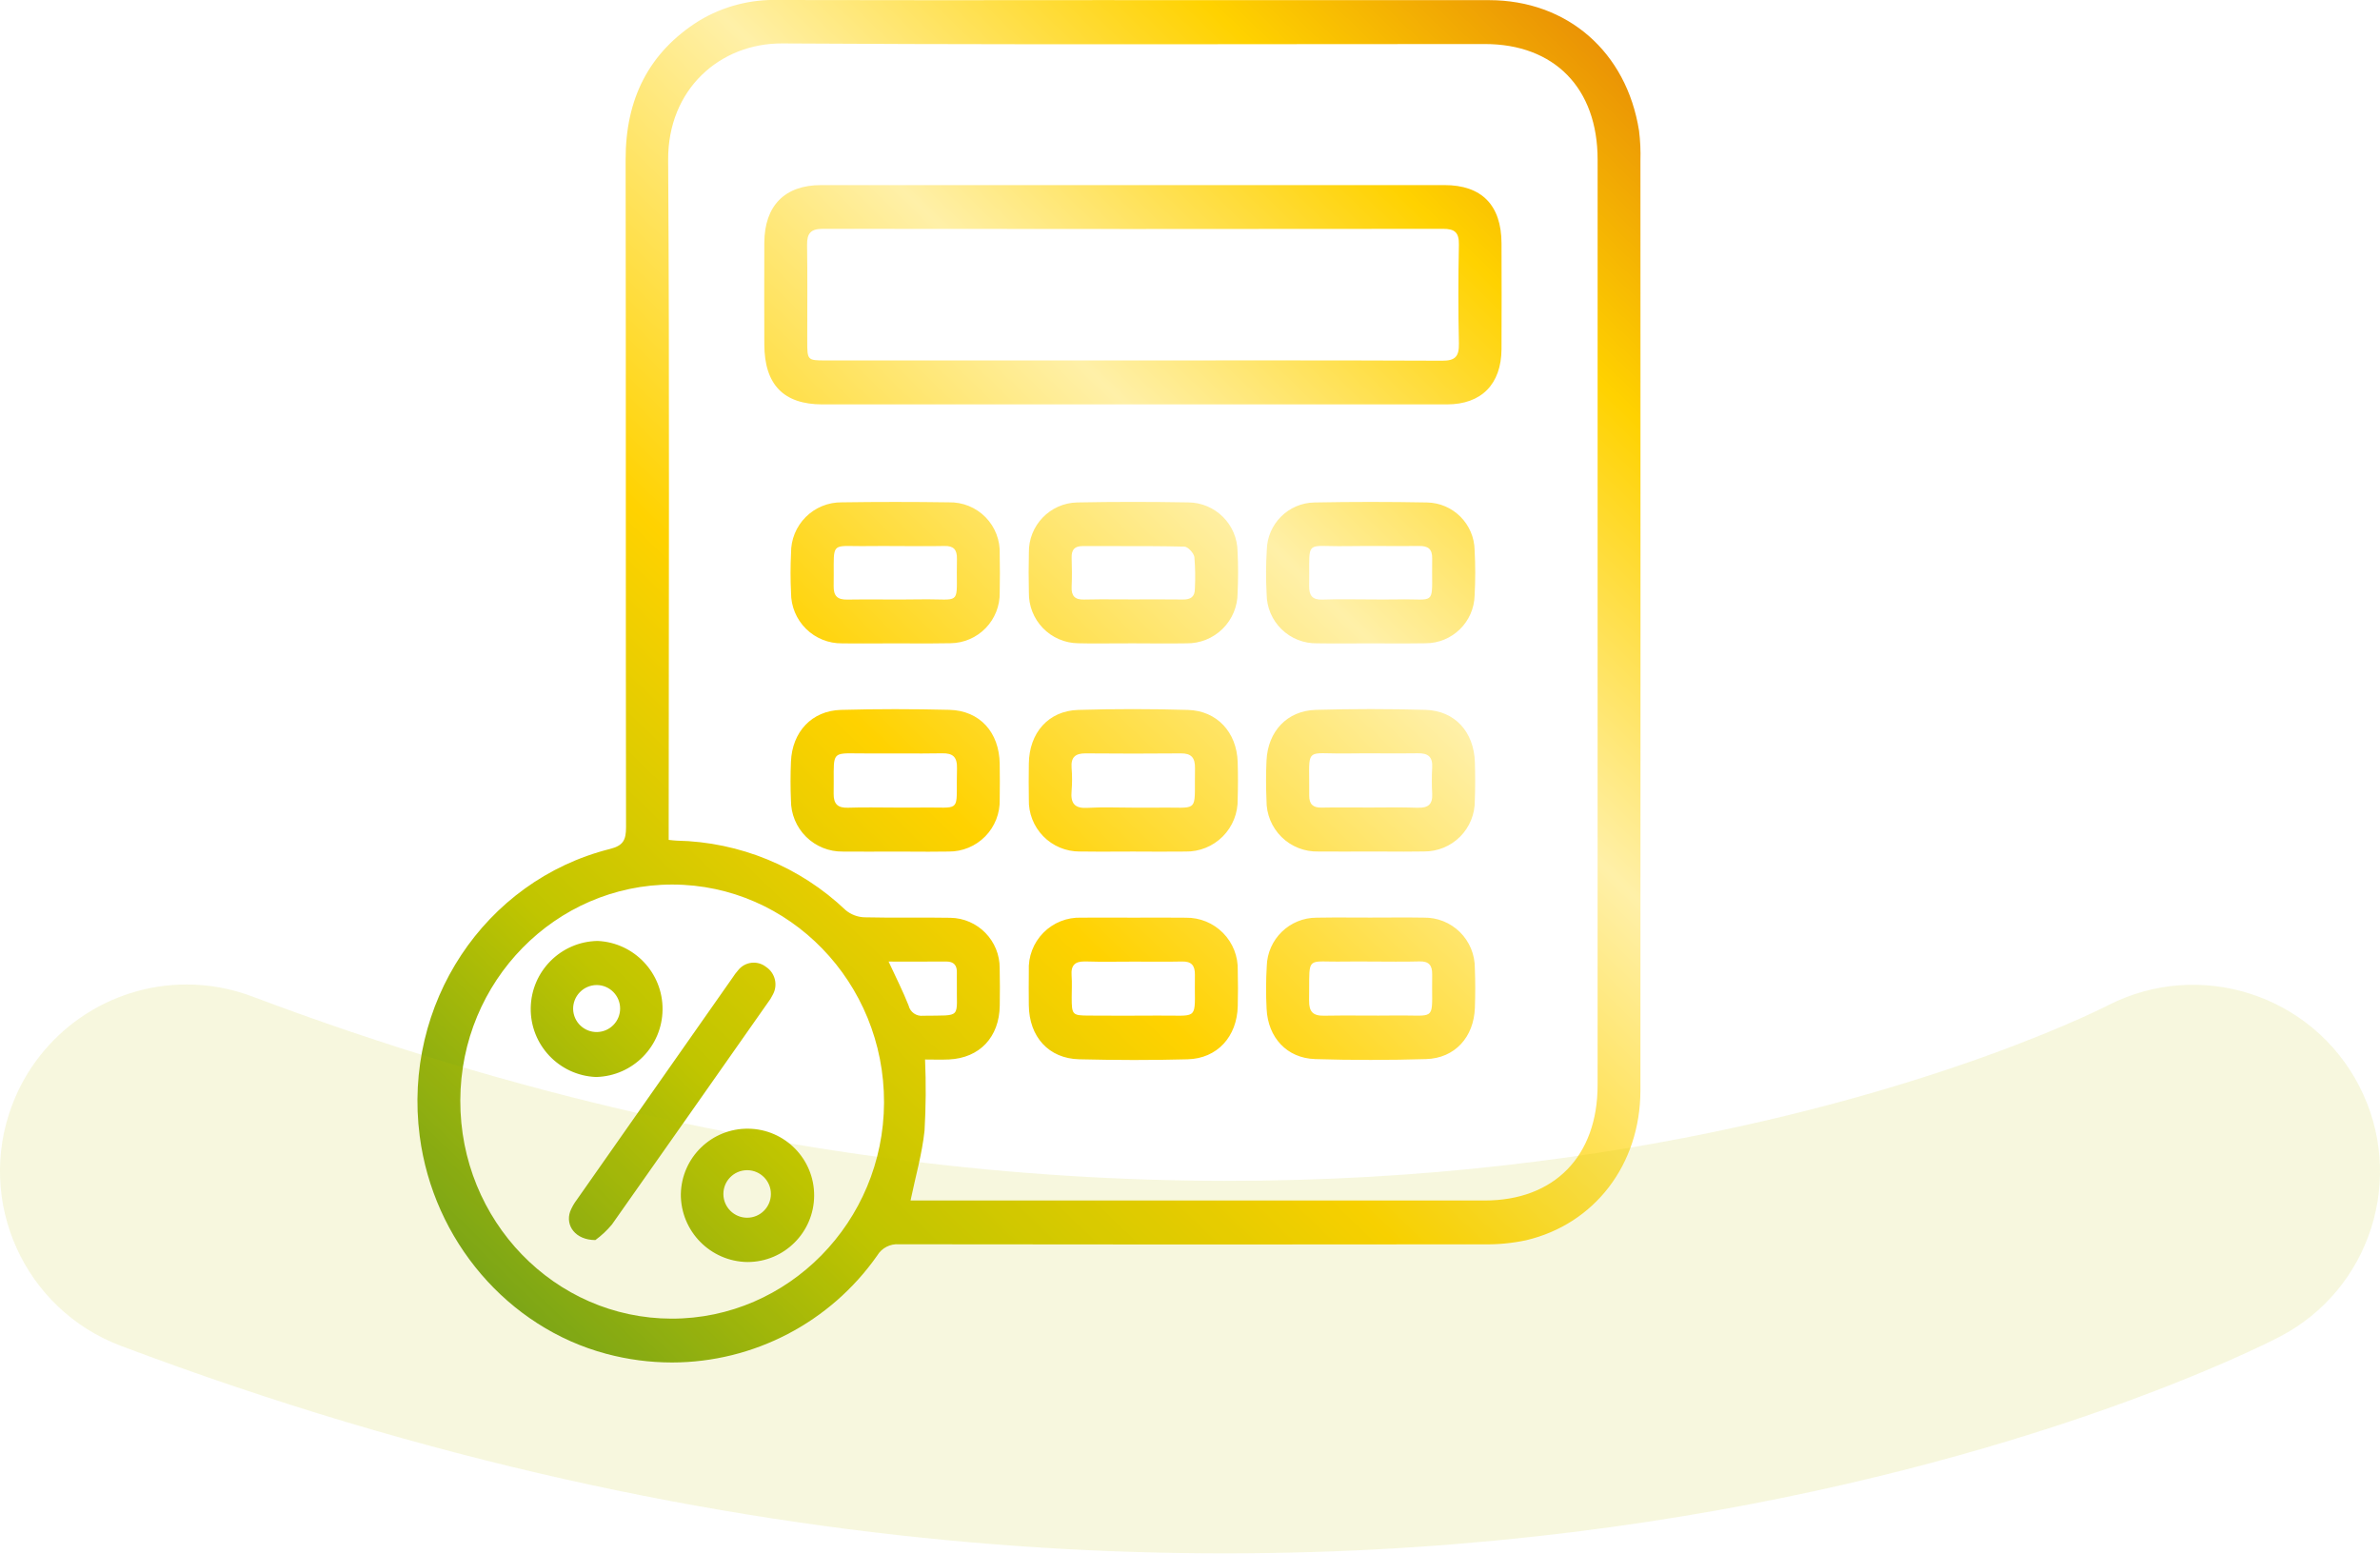
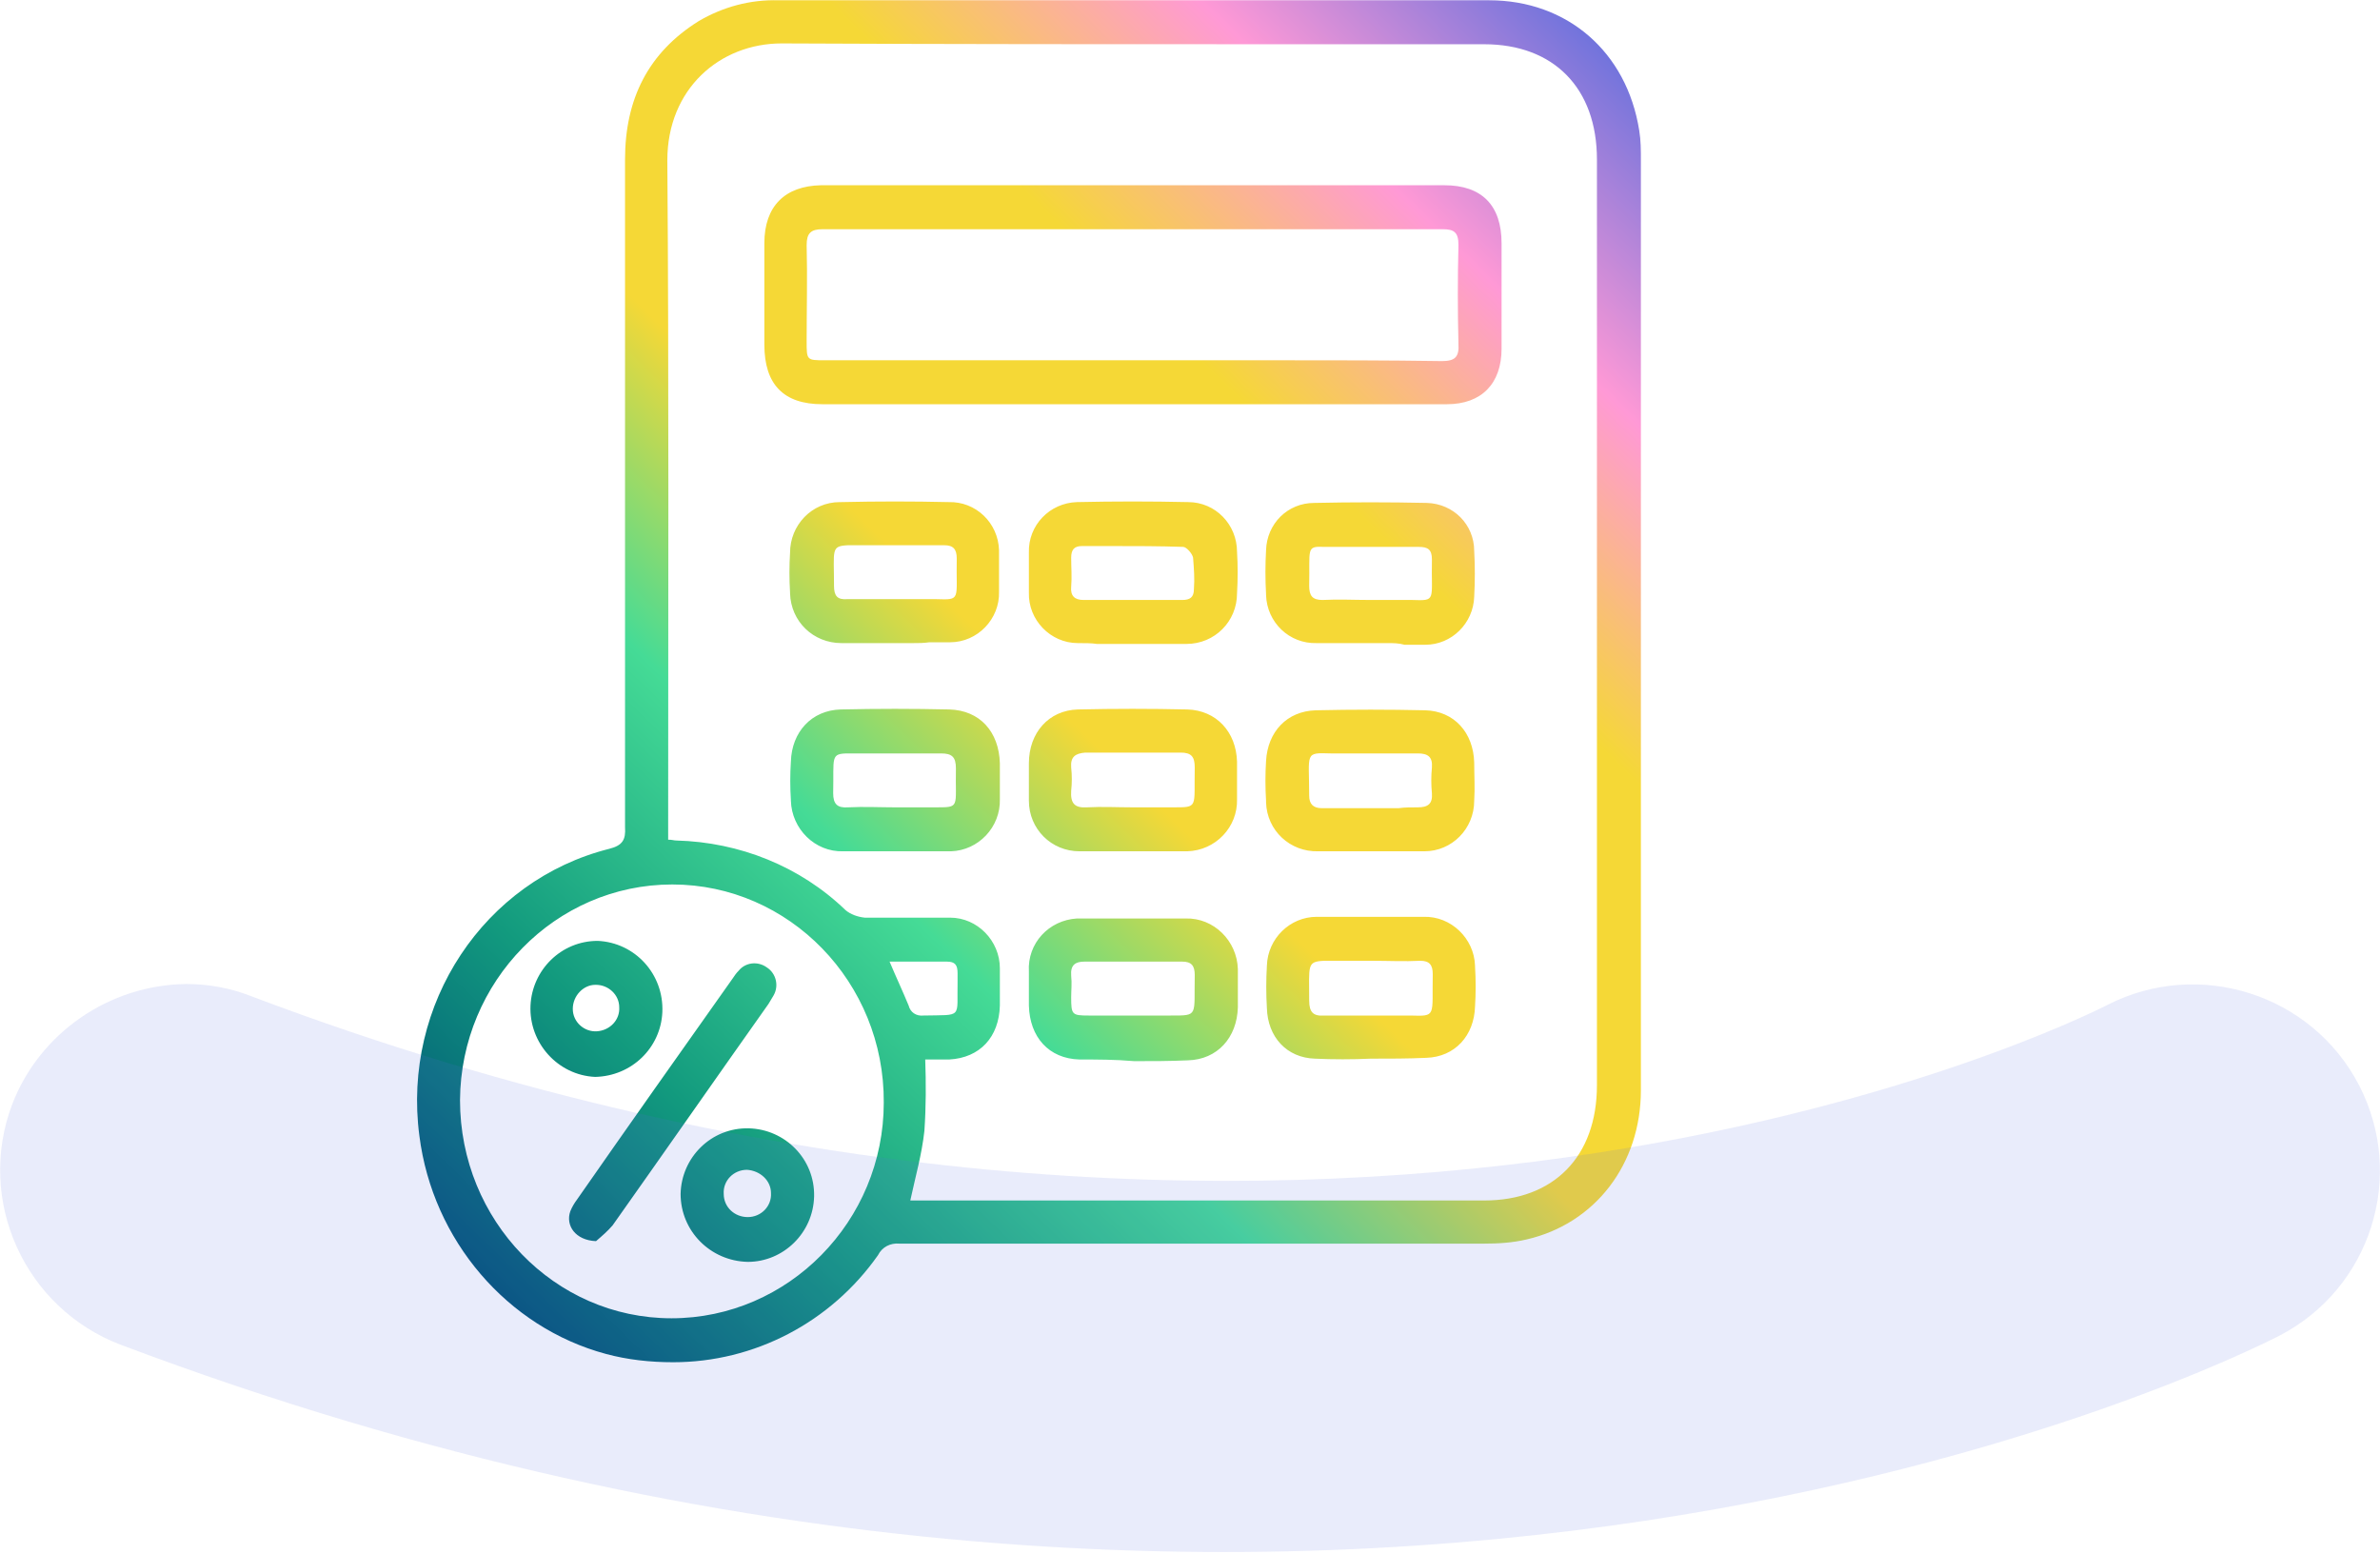
- <svg xmlns="http://www.w3.org/2000/svg" width="286.979" height="187.266" viewBox="0 0 286.979 187.266">
-   <defs>
-     <linearGradient id="linear-gradient" x1="1" x2="0.129" y2="1" gradientUnits="objectBoundingBox">
-       <stop offset="0" stop-color="#e58406" />
-       <stop offset="0.176" stop-color="#ffd200" />
-       <stop offset="0.377" stop-color="#fff0a8" />
-       <stop offset="0.619" stop-color="#ffd200" />
-       <stop offset="0.828" stop-color="#c0c500" />
-       <stop offset="1" stop-color="#73a219" />
+ <svg xmlns="http://www.w3.org/2000/svg" version="1.1" id="Calque_1" x="0px" y="0px" viewBox="0 0 287 187.3" style="enable-background:new 0 0 287 187.3;" xml:space="preserve">
+   <style type="text/css">
+ 	.st0{fill:url(#picto_credits-impots_00000024697450018315357890000007260309620105326783_);}
+ 	.st1{opacity:0.13;fill:#586DDD;enable-background:new    ;}
+ </style>
+   <g id="Groupe_62" transform="translate(-1281.528 -4568.066)">
+     <linearGradient id="picto_credits-impots_00000010289004526631472360000016227956370978213282_" gradientUnits="userSpaceOnUse" x1="1129.562" y1="5080.974" x2="1128.691" y2="5079.974" gradientTransform="matrix(147.4792 0 0 -164.2603 -165109.078 839169.125)">
+       <stop offset="0" style="stop-color:#586DDD" />
+       <stop offset="0.168" style="stop-color:#FF99D6" />
+       <stop offset="0.319" style="stop-color:#F5D836" />
+       <stop offset="0.522" style="stop-color:#F5D836" />
+       <stop offset="0.668" style="stop-color:#45DB96" />
+       <stop offset="0.84" style="stop-color:#129A7E" />
+       <stop offset="1" style="stop-color:#005078" />
    </linearGradient>
-   </defs>
-   <g id="Groupe_62" data-name="Groupe 62" transform="translate(-1281.528 -4568.066)">
-     <path id="picto_credits-impots" d="M22.782,163.21C10.914,160.052,1.908,149.544.272,136.948c-2.06-15.868,7.776-30.785,22.931-34.6,1.606-.4,1.952-1.074,1.95-2.639-.045-26.823-.006-53.644-.05-80.467C25.09,11.953,27.876,6.316,33.961,2.5A17.514,17.514,0,0,1,43.533,0Q62.69.04,81.846.011q23.683,0,47.365.006c9.442.012,16.582,6.23,18.088,15.739a23.48,23.48,0,0,1,.169,3.631q.014,27.815.007,55.632,0,28.23-.01,56.459c-.015,8.895-5.509,16.085-13.785,18.039a22.636,22.636,0,0,1-5.127.49q-35.241.047-70.483-.006a2.813,2.813,0,0,0-2.633,1.362A30.266,30.266,0,0,1,30.7,164.252,30.765,30.765,0,0,1,22.782,163.21ZM5.168,132.658c-.042,14.5,11.376,26.292,25.482,26.309,14.055.016,25.563-11.683,25.611-26.038.05-14.477-11.4-26.274-25.508-26.294h-.038C16.653,106.634,5.209,118.287,5.168,132.658ZM61.145,136.3c-.295,2.816-1.1,5.578-1.687,8.425h1.5q33.861,0,67.721,0c8.4,0,13.624-5.337,13.625-13.917q.006-55.787,0-111.573c0-8.6-5.205-13.926-13.605-13.927q-11.741,0-23.481.015c-20.4.021-40.808.042-61.21-.088C36.488,5.19,30.174,10.748,30.23,19.3c.174,26.706.064,53.414.064,80.121v1.833c.454.042.713.081.972.088a30.444,30.444,0,0,1,20.374,8.385,3.739,3.739,0,0,0,2.258.857c1.847.048,3.7.042,5.544.037,1.6,0,3.2-.009,4.8.021a6.045,6.045,0,0,1,5.964,6.118c.04,1.489.027,2.981.008,4.47-.051,3.8-2.424,6.318-6.123,6.491-.951.043-1.906.006-2.883.006A84.363,84.363,0,0,1,61.145,136.3ZM59.22,121.212a1.613,1.613,0,0,0,1.768,1.239c4.815-.077,3.977.428,4.055-4.118.006-.331-.015-.663,0-.992.046-.95-.335-1.437-1.314-1.428-2.257.022-4.513.007-6.917.007C57.7,117.837,58.54,119.49,59.22,121.212Zm-27.46,22.742a8.038,8.038,0,1,1,8.042,8.188H39.79A8.144,8.144,0,0,1,31.759,143.954Zm7.962-2.883a2.865,2.865,0,1,0,.066,0Zm-21.305,4.972a6.077,6.077,0,0,1,.806-1.418q9.373-13.379,18.762-26.746a7.209,7.209,0,0,1,.687-.917,2.4,2.4,0,0,1,3.361-.4,2.538,2.538,0,0,1,.809,3.364,5.363,5.363,0,0,1-.609.972q-9.378,13.374-18.787,26.727a11.285,11.285,0,0,1-1.992,1.869C19.037,149.486,17.817,147.747,18.416,146.043Zm3.065-16.209a8.205,8.205,0,0,1,.247-16.4,8.206,8.206,0,0,1-.148,16.4Zm-2.708-8.161a2.833,2.833,0,1,0,2.877-2.923H21.6A2.859,2.859,0,0,0,18.772,121.673Zm89.454,6c-3.388-.107-5.674-2.591-5.837-6.057a46.963,46.963,0,0,1,.018-5.121,6.009,6.009,0,0,1,6.024-5.866c1.478-.032,2.958-.024,4.438-.017.673,0,1.346.006,2.019.006,2.152,0,4.3-.03,6.455.006a6.047,6.047,0,0,1,6.154,6.078c.067,1.6.061,3.2.006,4.793-.123,3.544-2.42,6.079-5.883,6.181q-3.334.1-6.674.1Q111.584,127.78,108.226,127.676Zm-.713-7.065c-.024,1.352.47,1.866,1.792,1.838,1.526-.033,3.052-.025,4.58-.019,1.321.007,2.641.012,3.963-.006.717-.011,1.322,0,1.83.008,3.231.058,2.594.117,2.676-4.959.018-1.1-.4-1.6-1.526-1.569-1.933.054-3.868.015-5.8.014-1.022,0-2.042-.018-3.063,0-.75.015-1.373.006-1.891,0-.321-.006-.6-.012-.848-.012C107.2,115.9,107.586,116.321,107.513,120.611ZM79.791,127.7c-3.681-.09-6.032-2.716-6.072-6.515q-.023-2.069,0-4.135a6.118,6.118,0,0,1,6.329-6.423c2.1-.023,4.2,0,6.3,0s4.2-.024,6.3.006a6.169,6.169,0,0,1,6.265,6.356c.039,1.432.035,2.865,0,4.3-.086,3.681-2.468,6.318-6.042,6.412q-3.254.087-6.51.085Q83.073,127.778,79.791,127.7Zm-.914-10.09c.066.876.01,1.761.012,2.643.006,2.087.078,2.172,2.058,2.178,2.744.01,5.488.029,8.23,0,.662-.008,1.23,0,1.716.006,3.426.049,2.772.1,2.852-4.935.018-1.1-.414-1.613-1.531-1.589-1.936.043-3.874.012-5.81.012s-3.875.046-5.809-.018l-.156,0C79.319,115.9,78.781,116.336,78.877,117.606Zm.977-14.956a6.112,6.112,0,0,1-6.132-6.294c-.026-1.434-.019-2.867,0-4.3.042-3.711,2.355-6.367,5.944-6.477,4.409-.134,8.827-.126,13.237,0,3.513.1,5.89,2.7,6,6.282q.069,2.23,0,4.464a6.179,6.179,0,0,1-6.3,6.328c-2.1.028-4.2.006-6.3,0-1.336,0-2.672.013-4.008.013C81.487,102.671,80.671,102.666,79.854,102.65Zm-.978-10.1a17.073,17.073,0,0,1,0,2.807c-.139,1.493.383,2.118,1.907,2.029,1.823-.108,3.657-.026,5.486-.026.969,0,1.937.013,2.906,0,.729-.013,1.341,0,1.857,0,3.211.048,2.638.1,2.725-4.75.023-1.268-.441-1.8-1.694-1.792q-5.73.052-11.46,0h-.048C79.377,90.82,78.78,91.24,78.876,92.551ZM57.6,102.658c-2.1,0-4.2.026-6.3,0a6.16,6.16,0,0,1-6.263-6.191c-.069-1.54-.061-3.087,0-4.629.14-3.6,2.508-6.161,6.025-6.258,4.356-.121,8.719-.115,13.075-.008,3.679.092,6.024,2.714,6.072,6.517.018,1.433.026,2.867,0,4.3a6.1,6.1,0,0,1-6.15,6.267c-.812.014-1.624.019-2.436.019C60.282,102.67,58.941,102.658,57.6,102.658Zm-7.414-7c-.021,1.3.518,1.758,1.752,1.715,1.881-.066,3.764-.018,5.647-.017.968,0,1.936.016,2.9,0,.771-.015,1.413-.007,1.945,0,3.173.049,2.5.1,2.628-4.719.036-1.4-.5-1.848-1.8-1.824-1.6.03-3.19.023-4.786.018-1.255,0-2.511-.01-3.766,0-.631.005-1.175,0-1.642-.008-.331,0-.625-.009-.884-.009C49.785,90.821,50.258,91.216,50.187,95.663Zm66.789,7c-.681,0-1.362-.007-2.042-.006-2.1,0-4.2.023-6.295,0a6.085,6.085,0,0,1-6.258-6.159c-.073-1.6-.072-3.2,0-4.793.163-3.538,2.484-6.026,5.954-6.124q6.613-.187,13.234,0c3.53.106,5.829,2.668,5.937,6.308.044,1.542.053,3.088-.009,4.628a6.068,6.068,0,0,1-6.109,6.134c-.809.015-1.618.02-2.427.02Q117.97,102.669,116.977,102.664Zm3.646-5.286c1.231.045,1.808-.388,1.737-1.7a28.218,28.218,0,0,1,0-3.137c.075-1.3-.5-1.747-1.726-1.726-1.424.023-2.848.017-4.272.011s-2.848-.013-4.272.011c-.757.012-1.39,0-1.918-.013-3.175-.072-2.589-.144-2.64,5.087-.01,1.043.463,1.476,1.484,1.455,1.934-.039,3.869-.011,5.8-.01,1.154,0,2.309-.018,3.464-.018C119.063,97.342,119.843,97.35,120.623,97.378ZM79.65,77.547a6.014,6.014,0,0,1-5.923-6.127c-.036-1.6-.039-3.2,0-4.794a5.957,5.957,0,0,1,5.818-6.054c4.464-.088,8.932-.082,13.4-.006a5.988,5.988,0,0,1,5.944,5.954c.089,1.649.079,3.309.006,4.958a6.073,6.073,0,0,1-6.169,6.077c-2.152.034-4.3.007-6.456,0-.716,0-1.434,0-2.15.007-.652,0-1.3.008-1.956.008C81.325,77.573,80.487,77.567,79.65,77.547Zm-.768-10.308c.037,1.155.052,2.314,0,3.467-.055,1.13.378,1.6,1.5,1.572,1.353-.035,2.708-.029,4.063-.021.58,0,1.161.006,1.742.006,2.043,0,4.086-.019,6.127.009.918.013,1.436-.324,1.43-1.321a28.24,28.24,0,0,0-.06-3.789c-.07-.492-.781-1.256-1.214-1.267-2.873-.069-5.748-.066-8.622-.063q-1.816,0-3.631,0H80.2C79.252,65.828,78.852,66.266,78.882,67.239ZM59.762,77.566c-.7,0-1.4-.008-2.1-.007-2.152,0-4.3.031-6.456,0a6.075,6.075,0,0,1-6.158-6.091c-.079-1.594-.077-3.2,0-4.791a6.048,6.048,0,0,1,6.128-6.118q6.454-.094,12.911,0A5.987,5.987,0,0,1,70.209,66.8c.029,1.542.034,3.087,0,4.628a6,6,0,0,1-5.926,6.114c-.846.02-1.693.027-2.54.027C61.08,77.573,60.421,77.569,59.762,77.566Zm-9.574-6.927c-.02,1.2.448,1.663,1.627,1.643,1.434-.027,2.87-.019,4.3-.013,1.466.007,2.932.013,4.4-.014.8-.015,1.466,0,2.01.009,3.11.071,2.413.143,2.527-4.88.026-1.141-.41-1.589-1.512-1.564-1.933.042-3.867.011-5.8.009-1.021,0-2.041-.017-3.062,0-.752.014-1.379.006-1.9,0-.318-.005-.6-.01-.843-.01C49.805,65.819,50.262,66.231,50.188,70.639Zm66.824,6.927c-.692,0-1.383-.008-2.073-.007-2.152,0-4.3.03-6.455-.005a5.964,5.964,0,0,1-6.088-5.948,45,45,0,0,1,.018-5.284,5.849,5.849,0,0,1,5.761-5.748q6.774-.129,13.553,0a5.848,5.848,0,0,1,5.745,5.758,49.913,49.913,0,0,1,0,5.45,5.915,5.915,0,0,1-5.917,5.766c-.841.018-1.682.023-2.523.023C118.358,77.572,117.685,77.569,117.013,77.566Zm-9.492-6.954c-.019,1.174.38,1.713,1.6,1.67,1.935-.068,3.875-.018,5.814-.017.969,0,1.939.022,2.908,0,.84-.021,1.525-.009,2.084,0,2.951.07,2.345.139,2.431-4.937.02-1.175-.521-1.522-1.584-1.509-1.372.017-2.744.011-4.116.006-1.536-.006-3.071-.012-4.607.014-.766.013-1.4,0-1.931-.01-.363-.008-.676-.016-.944-.016C107.156,65.811,107.589,66.268,107.521,70.611ZM98.439,48.752h-12.1q-18.748,0-37.5,0c-4.693,0-7-2.386-7.013-7.239-.007-4.083-.019-8.167,0-12.25.025-4.469,2.465-6.949,6.846-6.95q37.579-.01,75.158,0c4.508,0,6.873,2.421,6.887,7.033.011,4.249.023,8.5,0,12.746-.027,4.22-2.427,6.654-6.556,6.658q-8,.005-16,0Zm25.121-5.267c1.569.007,2.053-.5,2.018-2.081-.09-3.971-.079-7.946,0-11.917.027-1.469-.51-1.9-1.887-1.9q-37.416.043-74.829,0c-1.409,0-1.9.513-1.881,1.938.06,3.862.018,7.725.021,11.587,0,2.32.02,2.34,2.22,2.34q18.5,0,37.01,0,8.765,0,17.53-.006Q113.659,43.447,123.56,43.485Z" transform="translate(1331.863 4568.066)" fill="url(#linear-gradient)" />
-     <path id="Tracé_148" data-name="Tracé 148" d="M-650,2251.588a22.449,22.449,0,0,1-7.937-1.454c-128.216-48.362-219.932-3-223.774-1.041a22.538,22.538,0,0,1-30.257-9.747,22.461,22.461,0,0,1,9.607-30.235c4.523-2.347,112.465-56.844,260.305-1.082a22.5,22.5,0,0,1,13.112,28.993A22.509,22.509,0,0,1-650,2251.588Z" transform="translate(654.034 6938.336) rotate(180)" fill="#c0c500" opacity="0.13" />
+     <path id="picto_credits-impots" style="fill:url(#picto_credits-impots_00000010289004526631472360000016227956370978213282_);" d="   M1354.6,4731.3c-11.9-3.2-20.9-13.7-22.5-26.3c-2.1-15.9,7.8-30.8,22.9-34.6c1.6-0.4,2-1.1,1.9-2.6c0-26.8,0-53.6,0-80.5   c0-7.3,2.8-12.9,8.9-16.7c2.9-1.7,6.2-2.6,9.6-2.5c12.8,0,25.5,0,38.3,0c15.8,0,31.6,0,47.4,0c9.4,0,16.6,6.2,18.1,15.7   c0.2,1.2,0.2,2.4,0.2,3.6c0,18.5,0,37.1,0,55.6c0,18.8,0,37.6,0,56.5c0,8.9-5.5,16.1-13.8,18c-1.7,0.4-3.4,0.5-5.1,0.5   c-23.5,0-47,0-70.5,0c-1.1-0.1-2.1,0.4-2.6,1.4c-5.7,8.1-14.9,12.9-24.7,12.9C1359.9,4732.3,1357.2,4732,1354.6,4731.3z    M1337,4700.7c0,14.5,11.4,26.3,25.5,26.3c14.1,0,25.6-11.7,25.6-26c0.1-14.5-11.4-26.3-25.5-26.3h0   C1348.5,4674.7,1337.1,4686.4,1337,4700.7z M1393,4704.4c-0.3,2.8-1.1,5.6-1.7,8.4h1.5c22.6,0,45.1,0,67.7,0   c8.4,0,13.6-5.3,13.6-13.9c0-37.2,0-74.4,0-111.6c0-8.6-5.2-13.9-13.6-13.9c-7.8,0-15.7,0-23.5,0c-20.4,0-40.8,0-61.2-0.1   c-7.5,0-13.8,5.5-13.8,14.1c0.2,26.7,0.1,53.4,0.1,80.1v1.8c0.5,0,0.7,0.1,1,0.1c7.6,0.2,14.9,3.1,20.4,8.4   c0.6,0.5,1.4,0.8,2.3,0.9c1.8,0,3.7,0,5.5,0c1.6,0,3.2,0,4.8,0c3.3,0,6,2.8,6,6.1c0,1.5,0,3,0,4.5c-0.1,3.8-2.4,6.3-6.1,6.5   c-1,0-1.9,0-2.9,0C1393.2,4698.6,1393.2,4701.5,1393,4704.4z M1391.1,4689.3c0.2,0.8,0.9,1.3,1.8,1.2c4.8-0.1,4,0.4,4.1-4.1   c0-0.3,0-0.7,0-1c0-1-0.3-1.4-1.3-1.4c-2.3,0-4.5,0-6.9,0C1389.6,4685.9,1390.4,4687.6,1391.1,4689.3z M1363.6,4712   c0.1-4.4,3.7-8,8.2-7.9c4.4,0.1,8,3.7,7.9,8.2c-0.1,4.4-3.7,7.9-8,7.9h0C1367.2,4720.1,1363.6,4716.5,1363.6,4712L1363.6,4712z    M1371.6,4709.1c-1.6,0-2.9,1.3-2.8,2.9c0,1.6,1.3,2.8,2.9,2.8c1.6,0,2.9-1.3,2.8-2.9C1374.5,4710.4,1373.2,4709.2,1371.6,4709.1   L1371.6,4709.1z M1350.3,4714.1c0.2-0.5,0.5-1,0.8-1.4c6.2-8.9,12.5-17.8,18.8-26.7c0.2-0.3,0.4-0.6,0.7-0.9c0.8-1,2.3-1.2,3.4-0.4   c1.1,0.7,1.5,2.2,0.8,3.4c-0.2,0.3-0.4,0.7-0.6,1c-6.3,8.9-12.5,17.8-18.8,26.7c-0.6,0.7-1.3,1.3-2,1.9   C1350.9,4717.6,1349.7,4715.8,1350.3,4714.1L1350.3,4714.1z M1353.3,4697.9c-4.5-0.2-8-4.1-7.8-8.6c0.2-4.3,3.7-7.8,8.1-7.8   c4.5,0.2,8,4,7.8,8.6C1361.2,4694.4,1357.7,4697.8,1353.3,4697.9L1353.3,4697.9z M1350.6,4689.7c0,1.6,1.4,2.8,2.9,2.7   c1.6-0.1,2.8-1.4,2.7-2.9c0-1.5-1.3-2.7-2.8-2.7h-0.1C1351.9,4686.8,1350.6,4688.1,1350.6,4689.7   C1350.6,4689.7,1350.6,4689.7,1350.6,4689.7L1350.6,4689.7z M1440.1,4695.7c-3.4-0.1-5.7-2.6-5.8-6.1c-0.1-1.7-0.1-3.4,0-5.1   c0.1-3.3,2.8-5.9,6-5.9c1.5,0,3,0,4.4,0c0.7,0,1.3,0,2,0c2.2,0,4.3,0,6.5,0c3.3-0.1,6.1,2.6,6.2,5.9c0,0,0,0.1,0,0.1   c0.1,1.6,0.1,3.2,0,4.8c-0.1,3.5-2.4,6.1-5.9,6.2c-2.2,0.1-4.4,0.1-6.7,0.1C1444.6,4695.8,1442.3,4695.8,1440.1,4695.7   L1440.1,4695.7z M1439.4,4688.7c0,1.4,0.5,1.9,1.8,1.8c1.5,0,3.1,0,4.6,0c1.3,0,2.6,0,4,0c0.7,0,1.3,0,1.8,0c3.2,0.1,2.6,0.1,2.7-5   c0-1.1-0.4-1.6-1.5-1.6c-1.9,0.1-3.9,0-5.8,0c-1,0-2,0-3.1,0c-0.8,0-1.4,0-1.9,0c-0.3,0-0.6,0-0.8,0   C1439.1,4684,1439.4,4684.4,1439.4,4688.7L1439.4,4688.7z M1411.7,4695.8c-3.7-0.1-6-2.7-6.1-6.5c0-1.4,0-2.8,0-4.1   c-0.2-3.4,2.4-6.2,5.8-6.4c0.2,0,0.4,0,0.5,0c2.1,0,4.2,0,6.3,0s4.2,0,6.3,0c3.4-0.1,6.2,2.7,6.3,6.1c0,0.1,0,0.2,0,0.3   c0,1.4,0,2.9,0,4.3c-0.1,3.7-2.5,6.3-6,6.4c-2.2,0.1-4.3,0.1-6.5,0.1C1416,4695.8,1413.8,4695.8,1411.7,4695.8z M1410.7,4685.7   c0.1,0.9,0,1.8,0,2.6c0,2.1,0.1,2.2,2.1,2.2c2.7,0,5.5,0,8.2,0c0.7,0,1.2,0,1.7,0c3.4,0,2.8,0.1,2.9-4.9c0-1.1-0.4-1.6-1.5-1.6   c-1.9,0-3.9,0-5.8,0c-1.9,0-3.9,0-5.8,0h-0.2C1411.2,4684,1410.6,4684.4,1410.7,4685.7L1410.7,4685.7z M1411.7,4670.7   c-3.4,0-6.1-2.7-6.1-6.1c0-0.1,0-0.1,0-0.2c0-1.4,0-2.9,0-4.3c0-3.7,2.4-6.4,5.9-6.5c4.4-0.1,8.8-0.1,13.2,0c3.5,0.1,5.9,2.7,6,6.3   c0,1.5,0,3,0,4.5c0.1,3.4-2.6,6.2-6,6.3c-0.1,0-0.2,0-0.3,0c-2.1,0-4.2,0-6.3,0c-1.3,0-2.7,0-4,0   C1413.3,4670.7,1412.5,4670.7,1411.7,4670.7L1411.7,4670.7z M1410.7,4660.6c0.1,0.9,0.1,1.9,0,2.8c-0.1,1.5,0.4,2.1,1.9,2   c1.8-0.1,3.7,0,5.5,0c1,0,1.9,0,2.9,0c0.7,0,1.3,0,1.9,0c3.2,0,2.6,0.1,2.7-4.8c0-1.3-0.4-1.8-1.7-1.8c-3.8,0-7.6,0-11.5,0h0   C1411.2,4658.9,1410.6,4659.3,1410.7,4660.6L1410.7,4660.6z M1389.5,4670.7c-2.1,0-4.2,0-6.3,0c-3.4,0.1-6.2-2.7-6.3-6.1   c0,0,0-0.1,0-0.1c-0.1-1.5-0.1-3.1,0-4.6c0.1-3.6,2.5-6.2,6-6.3c4.4-0.1,8.7-0.1,13.1,0c3.7,0.1,6,2.7,6.1,6.5c0,1.4,0,2.9,0,4.3   c0.1,3.4-2.6,6.2-5.9,6.3c-0.1,0-0.1,0-0.2,0c-0.8,0-1.6,0-2.4,0C1392.1,4670.7,1390.8,4670.7,1389.5,4670.7z M1382,4663.7   c0,1.3,0.5,1.8,1.8,1.7c1.9-0.1,3.8,0,5.6,0c1,0,1.9,0,2.9,0c0.8,0,1.4,0,1.9,0c3.2,0,2.5,0.1,2.6-4.7c0-1.4-0.5-1.8-1.8-1.8   c-1.6,0-3.2,0-4.8,0c-1.3,0-2.5,0-3.8,0c-0.6,0-1.2,0-1.6,0c-0.3,0-0.6,0-0.9,0C1381.6,4658.9,1382.1,4659.3,1382,4663.7   L1382,4663.7z M1448.8,4670.7c-0.7,0-1.4,0-2,0c-2.1,0-4.2,0-6.3,0c-3.4,0.1-6.2-2.5-6.3-5.9c0-0.1,0-0.2,0-0.2   c-0.1-1.6-0.1-3.2,0-4.8c0.2-3.5,2.5-6,6-6.1c4.4-0.1,8.8-0.1,13.2,0c3.5,0.1,5.8,2.7,5.9,6.3c0,1.5,0.1,3.1,0,4.6   c0,3.4-2.7,6.1-6,6.1c0,0-0.1,0-0.1,0c-0.8,0-1.6,0-2.4,0C1450.2,4670.7,1449.5,4670.7,1448.8,4670.7L1448.8,4670.7z    M1452.5,4665.4c1.2,0,1.8-0.4,1.7-1.7c-0.1-1-0.1-2.1,0-3.1c0.1-1.3-0.5-1.7-1.7-1.7c-1.4,0-2.8,0-4.3,0c-1.4,0-2.8,0-4.3,0   c-0.8,0-1.4,0-1.9,0c-3.2-0.1-2.6-0.1-2.6,5.1c0,1,0.5,1.5,1.5,1.5c1.9,0,3.9,0,5.8,0c1.2,0,2.3,0,3.5,0   C1450.9,4665.4,1451.7,4665.4,1452.5,4665.4L1452.5,4665.4z M1411.5,4645.6c-3.3,0-6-2.8-5.9-6.1c0,0,0,0,0,0c0-1.6,0-3.2,0-4.8   c-0.1-3.3,2.5-6,5.8-6.1c4.5-0.1,8.9-0.1,13.4,0c3.3,0,5.9,2.7,5.9,6c0.1,1.6,0.1,3.3,0,5c0,3.4-2.7,6.1-6.1,6.1c0,0-0.1,0-0.1,0   c-2.2,0-4.3,0-6.5,0c-0.7,0-1.4,0-2.2,0c-0.7,0-1.3,0-2,0C1413.2,4645.6,1412.3,4645.6,1411.5,4645.6z M1410.7,4635.3   c0,1.2,0.1,2.3,0,3.5c-0.1,1.1,0.4,1.6,1.5,1.6c1.4,0,2.7,0,4.1,0c0.6,0,1.2,0,1.7,0c2,0,4.1,0,6.1,0c0.9,0,1.4-0.3,1.4-1.3   c0.1-1.3,0-2.5-0.1-3.8c-0.1-0.5-0.8-1.3-1.2-1.3c-2.9-0.1-5.7-0.1-8.6-0.1c-1.2,0-2.4,0-3.6,0h0   C1411.1,4633.9,1410.7,4634.3,1410.7,4635.3z M1391.6,4645.6c-0.7,0-1.4,0-2.1,0c-2.2,0-4.3,0-6.5,0c-3.4,0-6.1-2.6-6.2-6   c0,0,0-0.1,0-0.1c-0.1-1.6-0.1-3.2,0-4.8c0-3.3,2.6-6.1,6-6.1c0.1,0,0.1,0,0.2,0c4.3-0.1,8.6-0.1,12.9,0c3.3-0.1,6,2.5,6.1,5.8   c0,0.1,0,0.3,0,0.4c0,1.5,0,3.1,0,4.6c0.1,3.3-2.6,6.1-5.9,6.1c0,0,0,0,0,0c-0.8,0-1.7,0-2.5,0   C1392.9,4645.6,1392.3,4645.6,1391.6,4645.6z M1382.1,4638.7c0,1.2,0.4,1.7,1.6,1.6c1.4,0,2.9,0,4.3,0c1.5,0,2.9,0,4.4,0   c0.8,0,1.5,0,2,0c3.1,0.1,2.4,0.1,2.5-4.9c0-1.1-0.4-1.6-1.5-1.6c-1.9,0-3.9,0-5.8,0c-1,0-2,0-3.1,0c-0.8,0-1.4,0-1.9,0   c-0.3,0-0.6,0-0.8,0C1381.7,4633.9,1382.1,4634.3,1382.1,4638.7z M1448.9,4645.6c-0.7,0-1.4,0-2.1,0c-2.2,0-4.3,0-6.5,0   c-3.3,0.1-6-2.5-6.1-5.8c0,0,0-0.1,0-0.1c-0.1-1.8-0.1-3.5,0-5.3c0.1-3.2,2.6-5.7,5.8-5.7c4.5-0.1,9-0.1,13.6,0   c3.2,0.1,5.7,2.6,5.7,5.8c0.1,1.8,0.1,3.6,0,5.5c-0.1,3.2-2.7,5.8-5.9,5.8c-0.8,0-1.7,0-2.5,0   C1450.2,4645.6,1449.5,4645.6,1448.9,4645.6L1448.9,4645.6z M1439.4,4638.7c0,1.2,0.4,1.7,1.6,1.7c1.9-0.1,3.9,0,5.8,0   c1,0,1.9,0,2.9,0c0.8,0,1.5,0,2.1,0c3,0.1,2.3,0.1,2.4-4.9c0-1.2-0.5-1.5-1.6-1.5c-1.4,0-2.7,0-4.1,0c-1.5,0-3.1,0-4.6,0   c-0.8,0-1.4,0-1.9,0c-0.4,0-0.7,0-0.9,0C1439,4633.9,1439.5,4634.3,1439.4,4638.7L1439.4,4638.7z M1430.3,4616.8h-12.1   c-12.5,0-25,0-37.5,0c-4.7,0-7-2.4-7-7.2c0-4.1,0-8.2,0-12.2c0-4.5,2.5-6.9,6.8-7c25.1,0,50.1,0,75.2,0c4.5,0,6.9,2.4,6.9,7   c0,4.2,0,8.5,0,12.7c0,4.2-2.4,6.7-6.6,6.7c-5.3,0-10.7,0-16,0L1430.3,4616.8z M1455.4,4611.6c1.6,0,2.1-0.5,2-2.1   c-0.1-4-0.1-7.9,0-11.9c0-1.5-0.5-1.9-1.9-1.9c-24.9,0-49.9,0-74.8,0c-1.4,0-1.9,0.5-1.9,1.9c0.1,3.9,0,7.7,0,11.6   c0,2.3,0,2.3,2.2,2.3c12.3,0,24.7,0,37,0c5.8,0,11.7,0,17.5,0C1442.2,4611.5,1448.8,4611.5,1455.4,4611.6z" />
+     <path id="Tracé_148" class="st1" d="M1304,4686.7c2.7,0,5.4,0.5,7.9,1.5c128.2,48.4,219.9,3,223.8,1c11-5.6,24.6-1.3,30.3,9.7   c5.7,11,1.4,24.5-9.6,30.2c-4.5,2.3-112.5,56.8-260.3,1.1c-11.6-4.4-17.5-17.4-13.1-29c0,0,0,0,0,0   C1286.3,4692.6,1294.7,4686.8,1304,4686.7z" />
  </g>
</svg>
